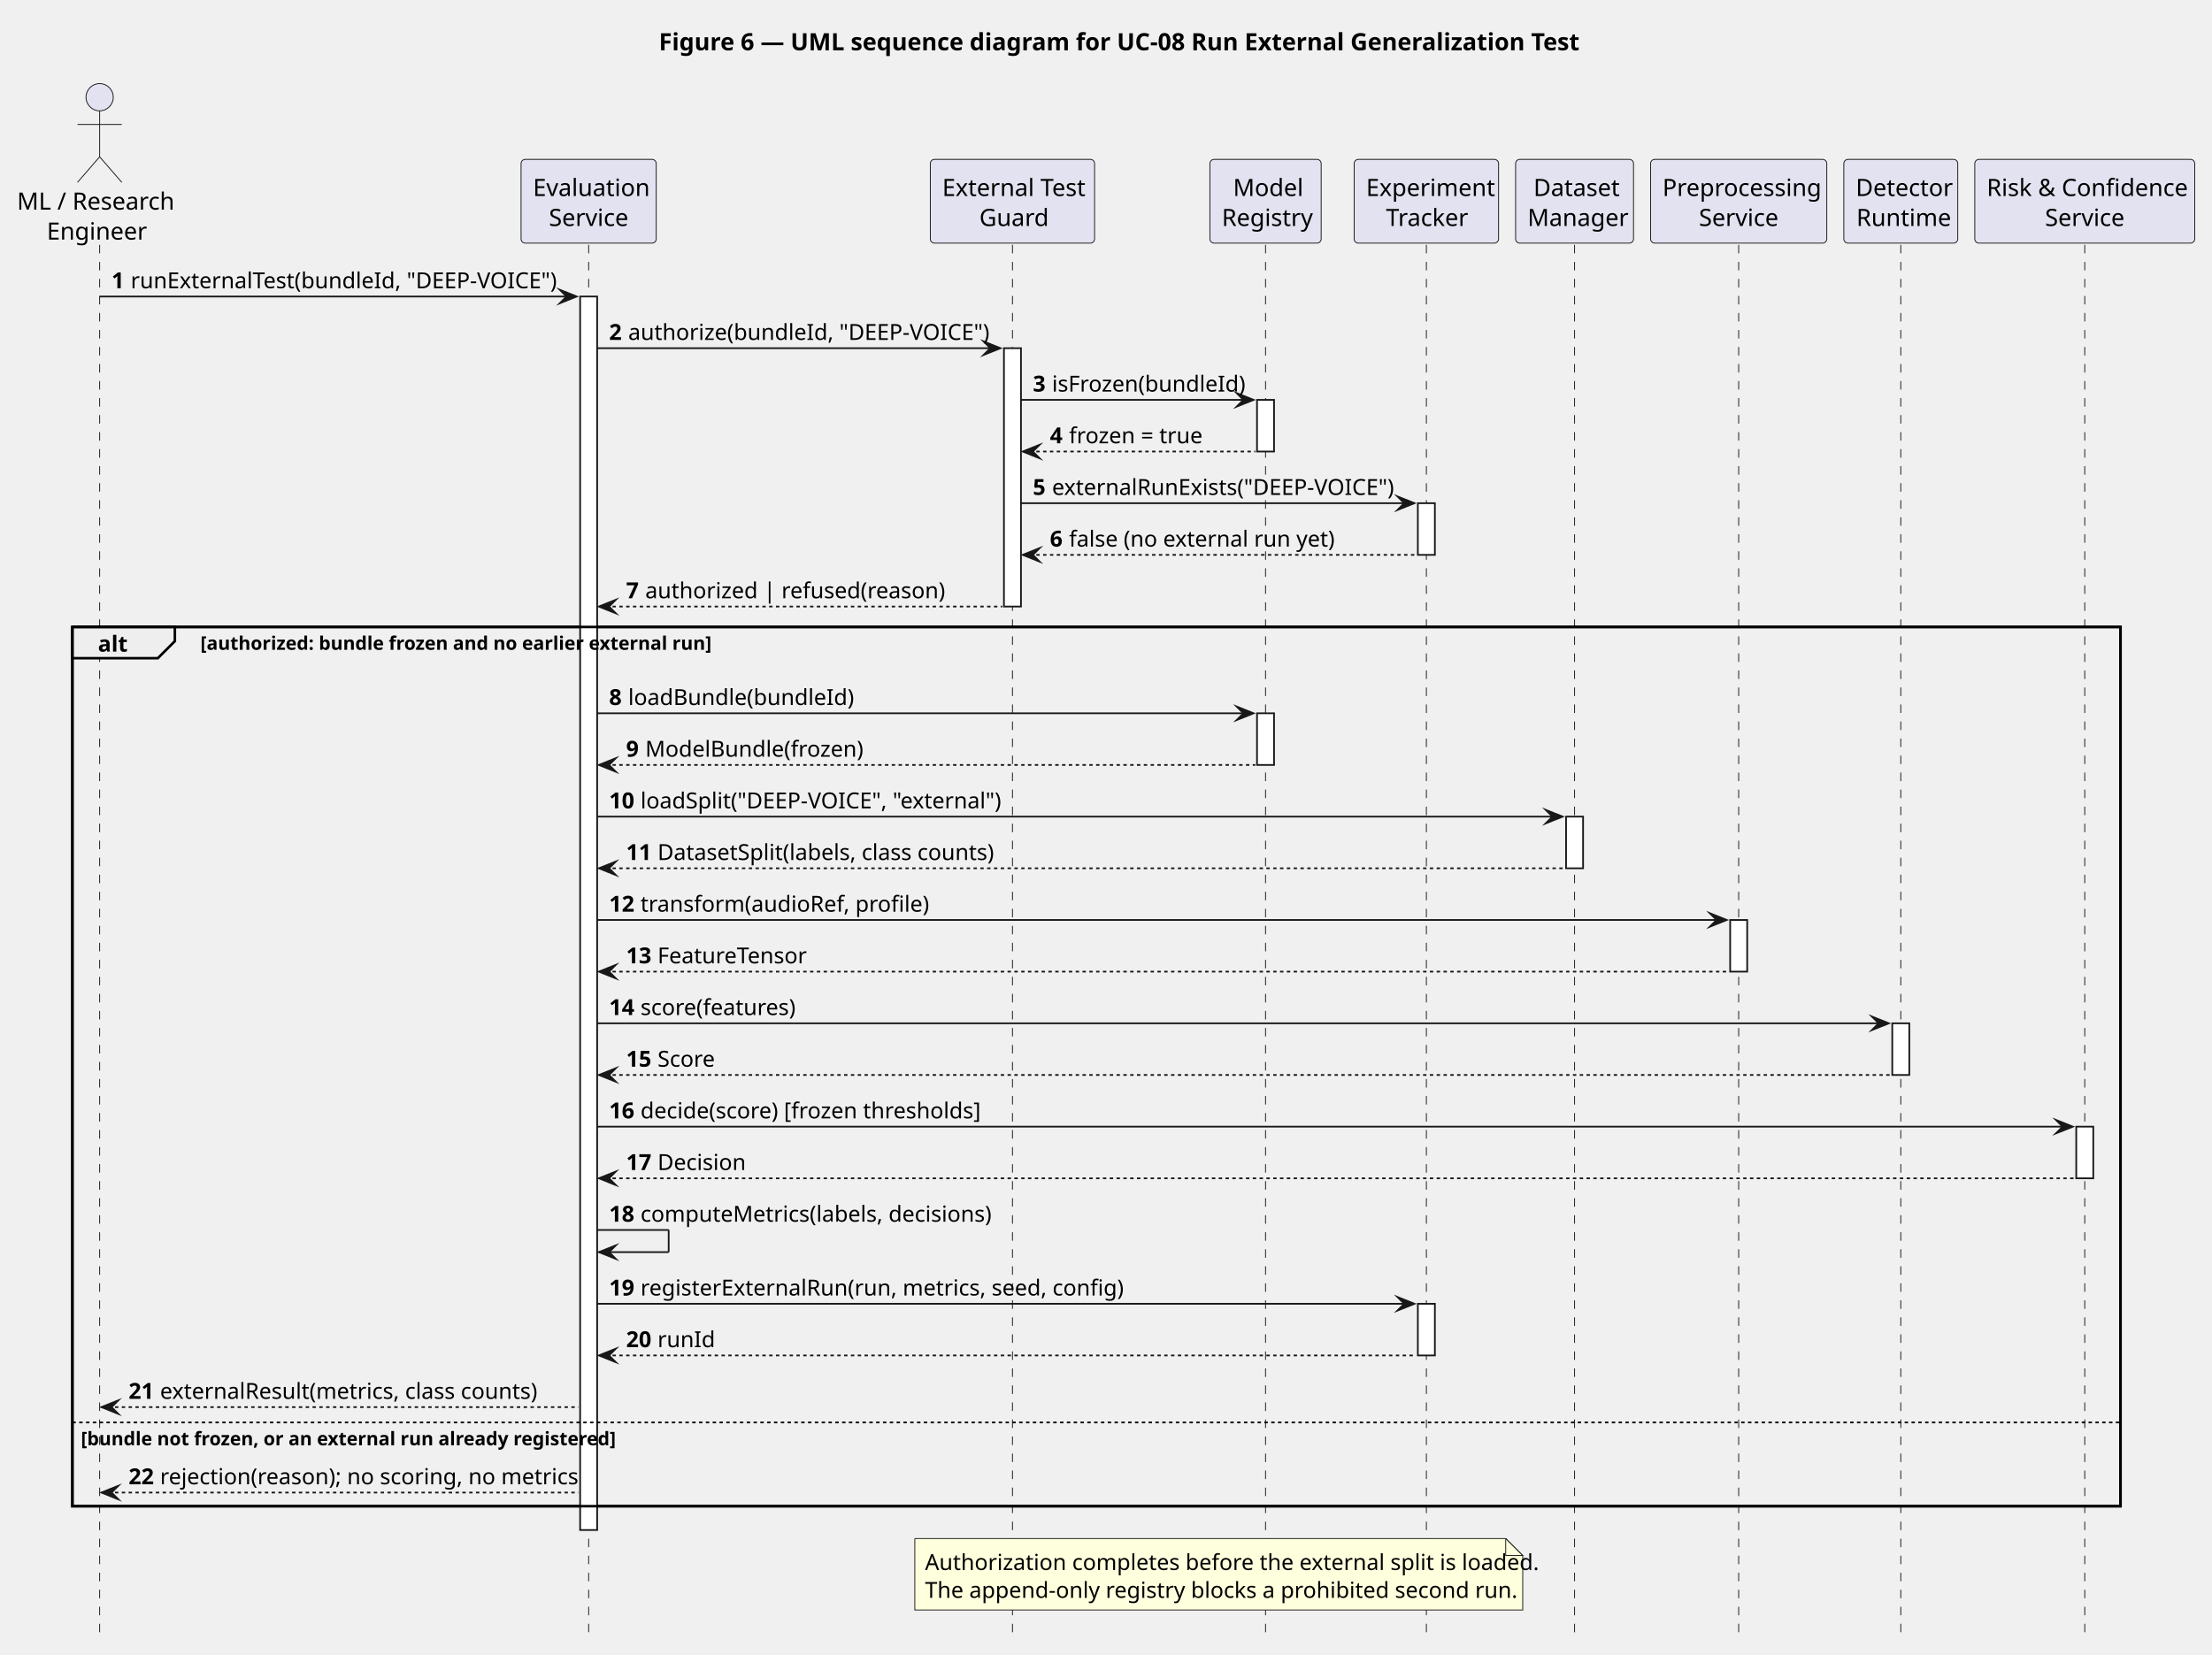
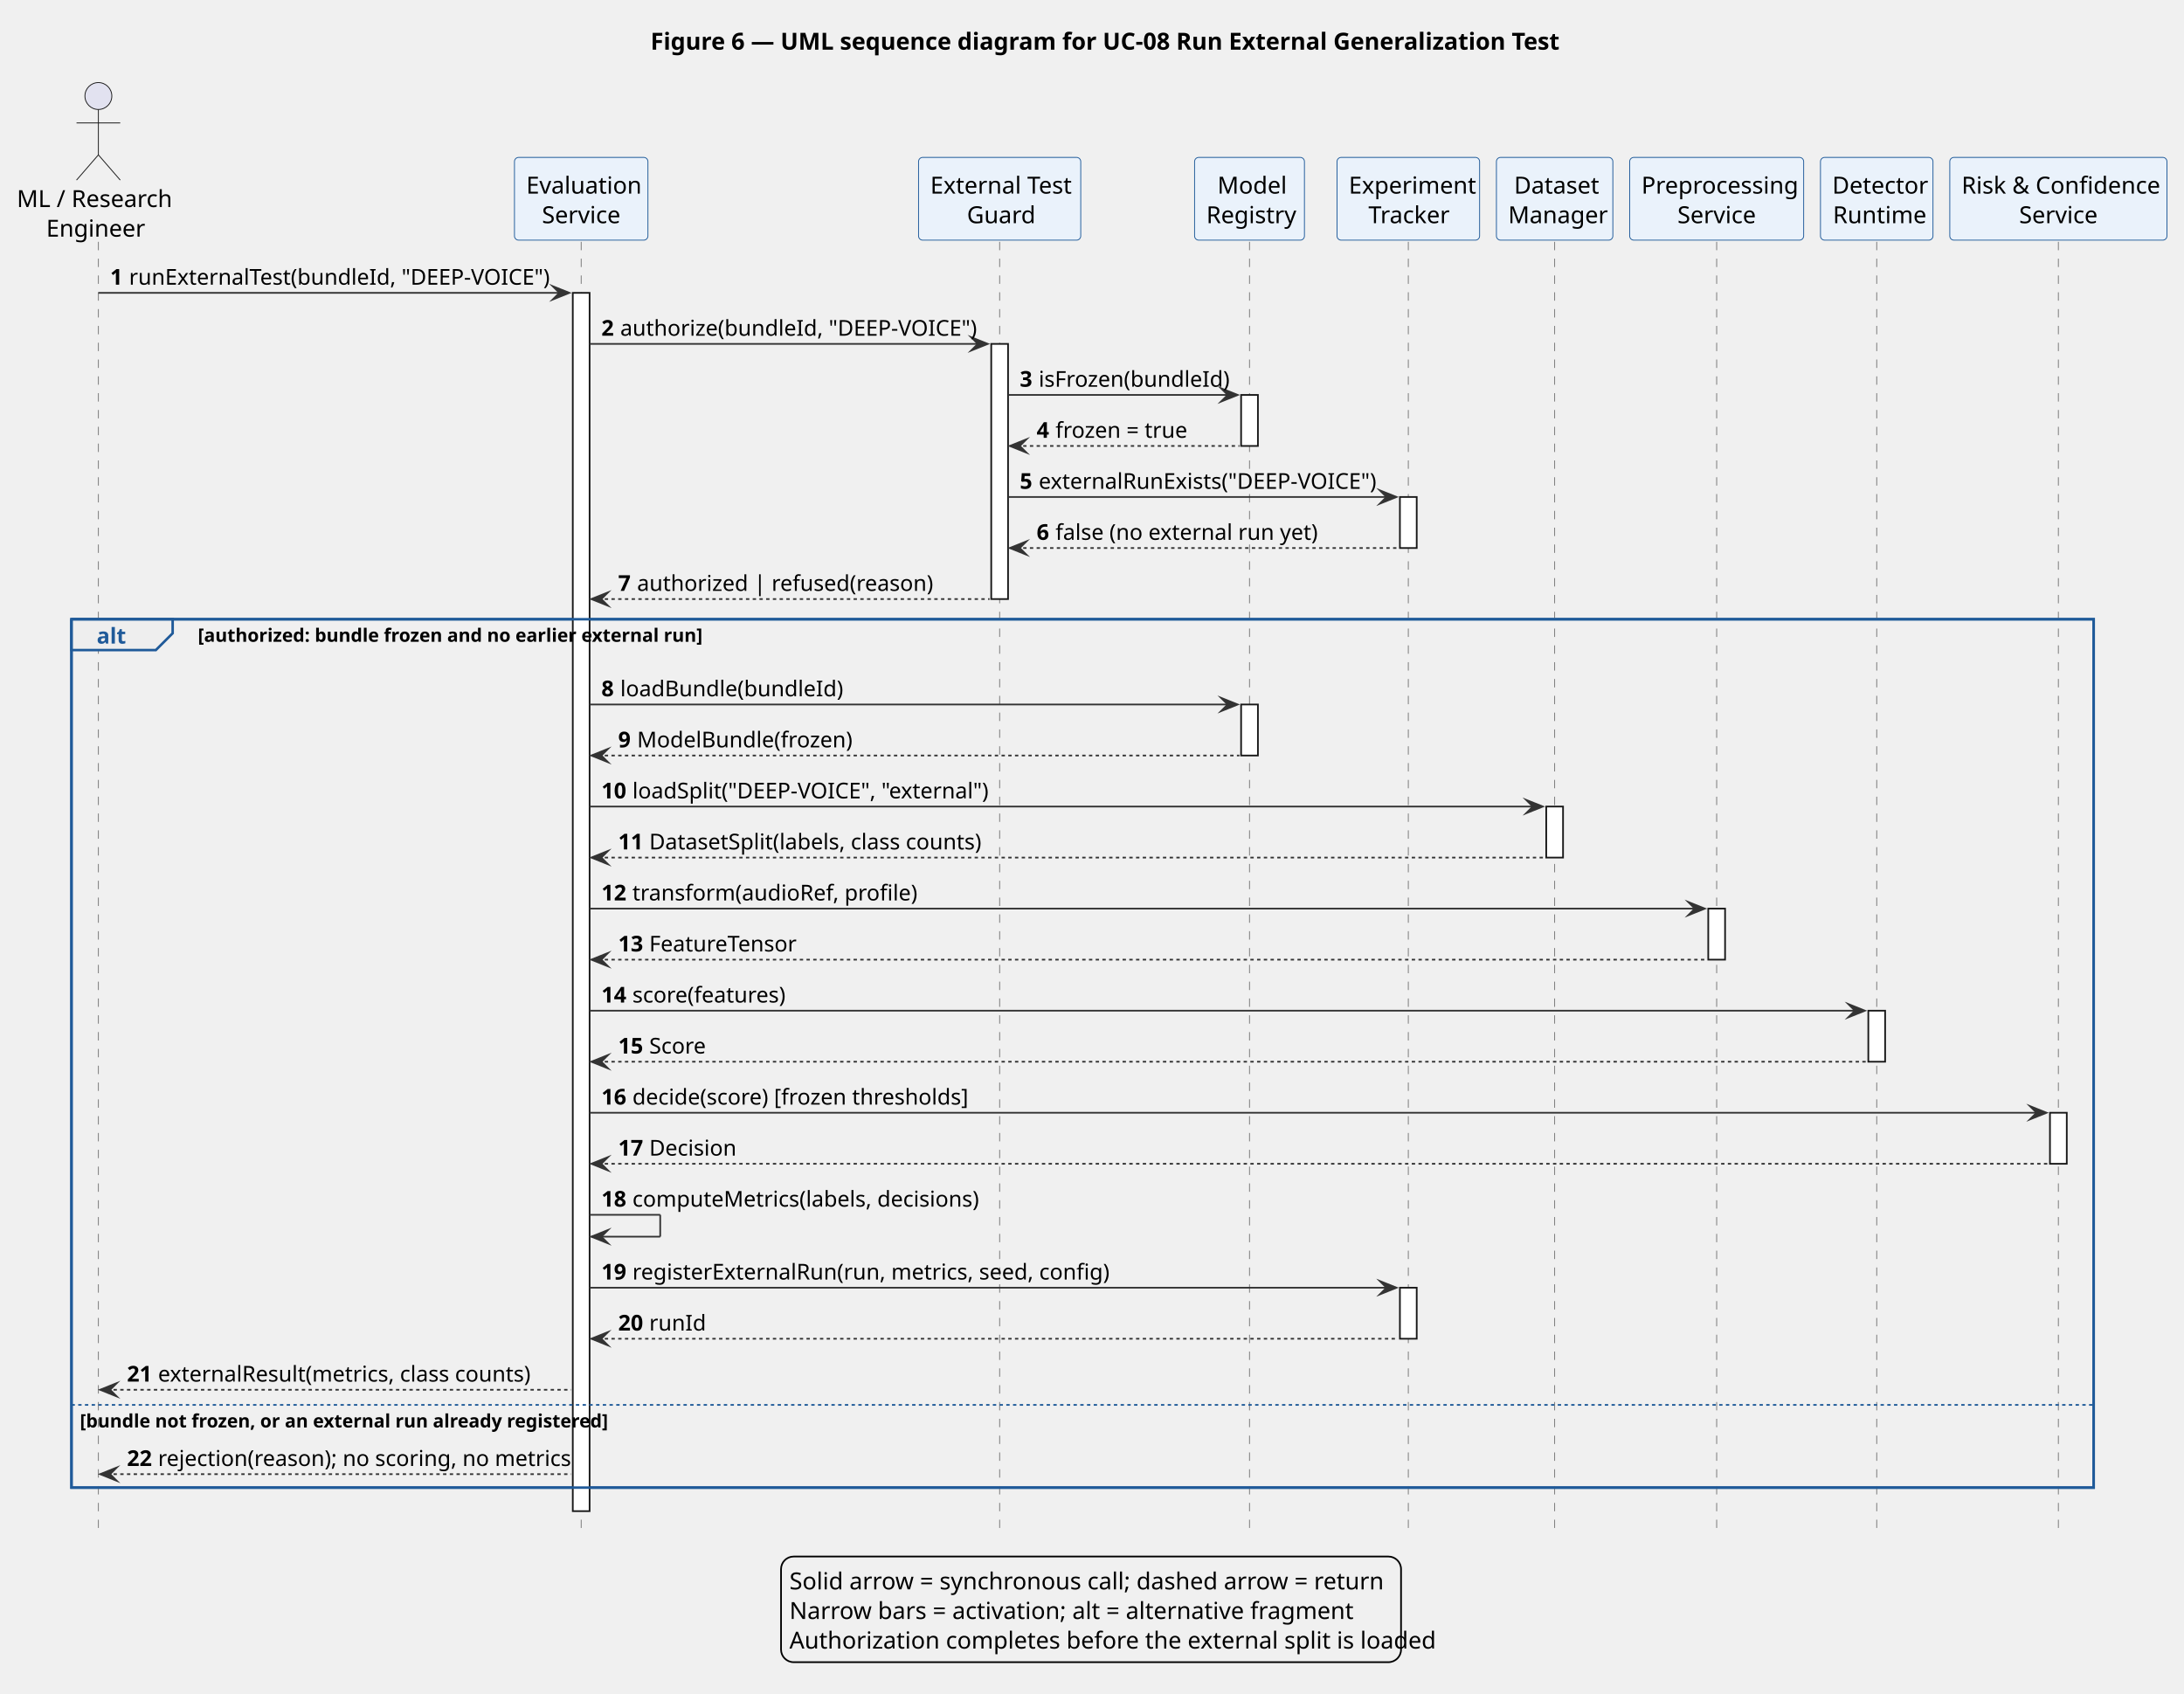
- <svg xmlns="http://www.w3.org/2000/svg" version="1.1" data-diagram-type="SEQUENCE" style="width:1299px;height:972px;background:#FFFFFF;" width="1299px" height="972px" viewBox="0 0 1299 972" zoomAndPan="magnify" preserveAspectRatio="none" contentStyleType="text/css">
+ <svg xmlns="http://www.w3.org/2000/svg" version="1.1" data-diagram-type="SEQUENCE" style="width:1299px;height:1007px;background:#FFFFFF;" width="1299px" height="1007px" viewBox="0 0 1299 1007" zoomAndPan="magnify" preserveAspectRatio="none" contentStyleType="text/css">
  <defs />
  <g font-family="sans-serif" lengthAdjust="spacing">
    <g class="title" data-source-line="1">
      <text x="386.932" y="29.533" fill="#000" font-size="14" textLength="523.995" font-weight="700">Figure 6 — UML sequence diagram for UC-08 Run External Generalization Test</text>
    </g>
-     <rect x="42.517" y="368.289" width="1202.76" height="516.461" fill="none" style="stroke:#000;stroke-width:1.5;" />
-     <g class="participant-lifeline" data-qualified-name="Engineer" data-entity-uid="part1" id="part1-lifeline" data-source-line="5">
-       <g>
-         <rect x="55.017" y="143.828" width="8" height="817.625" fill="#000" fill-opacity="0" />
-         <line x1="58.517" y1="143.828" x2="58.517" y2="961.453" style="stroke:#181818;stroke-width:0.5;stroke-dasharray:5,5;" />
-       </g>
-     </g>
-     <g class="participant-lifeline" data-qualified-name="Evaluation" data-entity-uid="part2" id="part2-lifeline" data-source-line="6">
-       <g>
-         <rect x="342.184" y="143.828" width="8" height="817.625" fill="#000" fill-opacity="0" />
-         <line x1="345.684" y1="143.828" x2="345.684" y2="961.453" style="stroke:#181818;stroke-width:0.5;stroke-dasharray:5,5;" />
+     <rect x="42.517" y="368.289" width="1202.76" height="516.461" fill="none" style="stroke:#1F5A99;stroke-width:1.5;" />
+     <g class="participant-lifeline" data-qualified-name="Engineer" data-entity-uid="part1" id="part1-lifeline" data-source-line="18">
+       <g>
+         <rect x="55.017" y="143.828" width="8" height="764.922" fill="#000" fill-opacity="0" />
+         <line x1="58.517" y1="143.828" x2="58.517" y2="908.75" style="stroke:#777;stroke-width:0.5;stroke-dasharray:5,5;" />
+       </g>
+     </g>
+     <g class="participant-lifeline" data-qualified-name="Evaluation" data-entity-uid="part2" id="part2-lifeline" data-source-line="19">
+       <g>
+         <rect x="342.184" y="143.828" width="8" height="764.922" fill="#000" fill-opacity="0" />
+         <line x1="345.684" y1="143.828" x2="345.684" y2="908.75" style="stroke:#777;stroke-width:0.5;stroke-dasharray:5,5;" />
      </g>
    </g>
    <g>
      <rect x="340.684" y="174.18" width="10" height="724.57" fill="#FFF" style="stroke:#181818;stroke-width:1;" />
    </g>
-     <g class="participant-lifeline" data-qualified-name="Guard" data-entity-uid="part3" id="part3-lifeline" data-source-line="7">
-       <g>
-         <rect x="591.067" y="143.828" width="8" height="817.625" fill="#000" fill-opacity="0" />
-         <line x1="594.567" y1="143.828" x2="594.567" y2="961.453" style="stroke:#181818;stroke-width:0.5;stroke-dasharray:5,5;" />
+     <g class="participant-lifeline" data-qualified-name="Guard" data-entity-uid="part3" id="part3-lifeline" data-source-line="20">
+       <g>
+         <rect x="591.067" y="143.828" width="8" height="764.922" fill="#000" fill-opacity="0" />
+         <line x1="594.567" y1="143.828" x2="594.567" y2="908.75" style="stroke:#777;stroke-width:0.5;stroke-dasharray:5,5;" />
      </g>
    </g>
    <g>
      <rect x="589.567" y="204.531" width="10" height="151.758" fill="#FFF" style="stroke:#181818;stroke-width:1;" />
    </g>
-     <g class="participant-lifeline" data-qualified-name="Registry" data-entity-uid="part4" id="part4-lifeline" data-source-line="8">
-       <g>
-         <rect x="739.684" y="143.828" width="8" height="817.625" fill="#000" fill-opacity="0" />
-         <line x1="743.184" y1="143.828" x2="743.184" y2="961.453" style="stroke:#181818;stroke-width:0.5;stroke-dasharray:5,5;" />
+     <g class="participant-lifeline" data-qualified-name="Registry" data-entity-uid="part4" id="part4-lifeline" data-source-line="21">
+       <g>
+         <rect x="739.684" y="143.828" width="8" height="764.922" fill="#000" fill-opacity="0" />
+         <line x1="743.184" y1="143.828" x2="743.184" y2="908.75" style="stroke:#777;stroke-width:0.5;stroke-dasharray:5,5;" />
      </g>
    </g>
    <g>
      <rect x="738.184" y="234.883" width="10" height="30.352" fill="#FFF" style="stroke:#181818;stroke-width:1;" />
    </g>
    <g>
      <rect x="738.184" y="418.992" width="10" height="30.352" fill="#FFF" style="stroke:#181818;stroke-width:1;" />
    </g>
-     <g class="participant-lifeline" data-qualified-name="Tracker" data-entity-uid="part5" id="part5-lifeline" data-source-line="9">
-       <g>
-         <rect x="834.137" y="143.828" width="8" height="817.625" fill="#000" fill-opacity="0" />
-         <line x1="837.637" y1="143.828" x2="837.637" y2="961.453" style="stroke:#181818;stroke-width:0.5;stroke-dasharray:5,5;" />
+     <g class="participant-lifeline" data-qualified-name="Tracker" data-entity-uid="part5" id="part5-lifeline" data-source-line="22">
+       <g>
+         <rect x="834.137" y="143.828" width="8" height="764.922" fill="#000" fill-opacity="0" />
+         <line x1="837.637" y1="143.828" x2="837.637" y2="908.75" style="stroke:#777;stroke-width:0.5;stroke-dasharray:5,5;" />
      </g>
    </g>
    <g>
      <rect x="832.637" y="295.586" width="10" height="30.352" fill="#FFF" style="stroke:#181818;stroke-width:1;" />
    </g>
    <g>
      <rect x="832.637" y="765.859" width="10" height="30.352" fill="#FFF" style="stroke:#181818;stroke-width:1;" />
    </g>
-     <g class="participant-lifeline" data-qualified-name="Dataset" data-entity-uid="part6" id="part6-lifeline" data-source-line="10">
-       <g>
-         <rect x="921.167" y="143.828" width="8" height="817.625" fill="#000" fill-opacity="0" />
-         <line x1="924.667" y1="143.828" x2="924.667" y2="961.453" style="stroke:#181818;stroke-width:0.5;stroke-dasharray:5,5;" />
+     <g class="participant-lifeline" data-qualified-name="Dataset" data-entity-uid="part6" id="part6-lifeline" data-source-line="23">
+       <g>
+         <rect x="921.167" y="143.828" width="8" height="764.922" fill="#000" fill-opacity="0" />
+         <line x1="924.667" y1="143.828" x2="924.667" y2="908.75" style="stroke:#777;stroke-width:0.5;stroke-dasharray:5,5;" />
      </g>
    </g>
    <g>
      <rect x="919.667" y="479.695" width="10" height="30.352" fill="#FFF" style="stroke:#181818;stroke-width:1;" />
    </g>
-     <g class="participant-lifeline" data-qualified-name="Preprocess" data-entity-uid="part7" id="part7-lifeline" data-source-line="11">
-       <g>
-         <rect x="1017.54" y="143.828" width="8" height="817.625" fill="#000" fill-opacity="0" />
-         <line x1="1021.04" y1="143.828" x2="1021.04" y2="961.453" style="stroke:#181818;stroke-width:0.5;stroke-dasharray:5,5;" />
+     <g class="participant-lifeline" data-qualified-name="Preprocess" data-entity-uid="part7" id="part7-lifeline" data-source-line="24">
+       <g>
+         <rect x="1017.54" y="143.828" width="8" height="764.922" fill="#000" fill-opacity="0" />
+         <line x1="1021.04" y1="143.828" x2="1021.04" y2="908.75" style="stroke:#777;stroke-width:0.5;stroke-dasharray:5,5;" />
      </g>
    </g>
    <g>
      <rect x="1016.04" y="540.398" width="10" height="30.352" fill="#FFF" style="stroke:#181818;stroke-width:1;" />
    </g>
-     <g class="participant-lifeline" data-qualified-name="Detector" data-entity-uid="part8" id="part8-lifeline" data-source-line="12">
-       <g>
-         <rect x="1112.739" y="143.828" width="8" height="817.625" fill="#000" fill-opacity="0" />
-         <line x1="1116.239" y1="143.828" x2="1116.239" y2="961.453" style="stroke:#181818;stroke-width:0.5;stroke-dasharray:5,5;" />
+     <g class="participant-lifeline" data-qualified-name="Detector" data-entity-uid="part8" id="part8-lifeline" data-source-line="25">
+       <g>
+         <rect x="1112.739" y="143.828" width="8" height="764.922" fill="#000" fill-opacity="0" />
+         <line x1="1116.239" y1="143.828" x2="1116.239" y2="908.75" style="stroke:#777;stroke-width:0.5;stroke-dasharray:5,5;" />
      </g>
    </g>
    <g>
      <rect x="1111.239" y="601.102" width="10" height="30.352" fill="#FFF" style="stroke:#181818;stroke-width:1;" />
    </g>
-     <g class="participant-lifeline" data-qualified-name="Risk" data-entity-uid="part9" id="part9-lifeline" data-source-line="13">
-       <g>
-         <rect x="1220.777" y="143.828" width="8" height="817.625" fill="#000" fill-opacity="0" />
-         <line x1="1224.277" y1="143.828" x2="1224.277" y2="961.453" style="stroke:#181818;stroke-width:0.5;stroke-dasharray:5,5;" />
+     <g class="participant-lifeline" data-qualified-name="Risk" data-entity-uid="part9" id="part9-lifeline" data-source-line="26">
+       <g>
+         <rect x="1220.777" y="143.828" width="8" height="764.922" fill="#000" fill-opacity="0" />
+         <line x1="1224.277" y1="143.828" x2="1224.277" y2="908.75" style="stroke:#777;stroke-width:0.5;stroke-dasharray:5,5;" />
      </g>
    </g>
    <g>
      <rect x="1219.277" y="661.805" width="10" height="30.352" fill="#FFF" style="stroke:#181818;stroke-width:1;" />
    </g>
-     <g class="participant participant-head" data-qualified-name="Engineer" data-entity-uid="part1" id="part1-head" data-source-line="5">
+     <g class="participant participant-head" data-qualified-name="Engineer" data-entity-uid="part1" id="part1-head" data-source-line="18">
      <text x="10" y="123.143" fill="#000" font-size="14" textLength="91.034">ML / Research</text>
      <text x="27.497" y="140.752" fill="#000" font-size="14" textLength="56.041">Engineer</text>
      <ellipse cx="58.517" cy="57.109" rx="8" ry="8" fill="#E2E2F0" style="stroke:#181818;stroke-width:0.5;" />
      <path d="M58.517,65.109 L58.517,92.109 M45.517,73.109 L71.517,73.109 M58.517,92.109 L45.517,107.109 M58.517,92.109 L71.517,107.109" style="stroke:#181818;stroke-width:0.5;" fill="none" />
    </g>
-     <g class="participant participant-head" data-qualified-name="Evaluation" data-entity-uid="part2" id="part2-head" data-source-line="6">
-       <rect x="305.994" y="93.609" width="79.379" height="49.219" fill="#E2E2F0" style="stroke:#181818;stroke-width:0.5;" rx="2.5" ry="2.5" />
+     <g class="participant participant-head" data-qualified-name="Evaluation" data-entity-uid="part2" id="part2-head" data-source-line="19">
+       <rect x="305.994" y="93.609" width="79.379" height="49.219" fill="#EAF2FB" style="stroke:#1F5A99;stroke-width:0.5;" rx="2.5" ry="2.5" />
      <text x="312.994" y="115.143" fill="#000" font-size="14" textLength="65.379">Evaluation</text>
      <text x="322.342" y="132.752" fill="#000" font-size="14" textLength="46.683">Service</text>
    </g>
-     <g class="participant participant-head" data-qualified-name="Guard" data-entity-uid="part3" id="part3-head" data-source-line="7">
-       <rect x="546.33" y="93.609" width="96.476" height="49.219" fill="#E2E2F0" style="stroke:#181818;stroke-width:0.5;" rx="2.5" ry="2.5" />
+     <g class="participant participant-head" data-qualified-name="Guard" data-entity-uid="part3" id="part3-head" data-source-line="20">
+       <rect x="546.33" y="93.609" width="96.476" height="49.219" fill="#EAF2FB" style="stroke:#1F5A99;stroke-width:0.5;" rx="2.5" ry="2.5" />
      <text x="553.33" y="115.143" fill="#000" font-size="14" textLength="82.476">External Test</text>
      <text x="575.112" y="132.752" fill="#000" font-size="14" textLength="38.91">Guard</text>
    </g>
-     <g class="participant participant-head" data-qualified-name="Registry" data-entity-uid="part4" id="part4-head" data-source-line="8">
-       <rect x="710.511" y="93.609" width="65.345" height="49.219" fill="#E2E2F0" style="stroke:#181818;stroke-width:0.5;" rx="2.5" ry="2.5" />
+     <g class="participant participant-head" data-qualified-name="Registry" data-entity-uid="part4" id="part4-head" data-source-line="21">
+       <rect x="710.511" y="93.609" width="65.345" height="49.219" fill="#EAF2FB" style="stroke:#1F5A99;stroke-width:0.5;" rx="2.5" ry="2.5" />
      <text x="724.118" y="115.143" fill="#000" font-size="14" textLength="38.131">Model</text>
      <text x="717.511" y="132.752" fill="#000" font-size="14" textLength="51.345">Registry</text>
    </g>
-     <g class="participant participant-head" data-qualified-name="Tracker" data-entity-uid="part5" id="part5-head" data-source-line="9">
-       <rect x="795.233" y="93.609" width="84.807" height="49.219" fill="#E2E2F0" style="stroke:#181818;stroke-width:0.5;" rx="2.5" ry="2.5" />
+     <g class="participant participant-head" data-qualified-name="Tracker" data-entity-uid="part5" id="part5-head" data-source-line="22">
+       <rect x="795.233" y="93.609" width="84.807" height="49.219" fill="#EAF2FB" style="stroke:#1F5A99;stroke-width:0.5;" rx="2.5" ry="2.5" />
      <text x="802.233" y="115.143" fill="#000" font-size="14" textLength="70.807">Experiment</text>
      <text x="813.913" y="132.752" fill="#000" font-size="14" textLength="47.448">Tracker</text>
    </g>
-     <g class="participant participant-head" data-qualified-name="Dataset" data-entity-uid="part6" id="part6-head" data-source-line="10">
-       <rect x="890.04" y="93.609" width="69.255" height="49.219" fill="#E2E2F0" style="stroke:#181818;stroke-width:0.5;" rx="2.5" ry="2.5" />
+     <g class="participant participant-head" data-qualified-name="Dataset" data-entity-uid="part6" id="part6-head" data-source-line="23">
+       <rect x="890.04" y="93.609" width="69.255" height="49.219" fill="#EAF2FB" style="stroke:#1F5A99;stroke-width:0.5;" rx="2.5" ry="2.5" />
      <text x="900.543" y="115.143" fill="#000" font-size="14" textLength="48.248">Dataset</text>
      <text x="897.04" y="132.752" fill="#000" font-size="14" textLength="55.255">Manager</text>
    </g>
-     <g class="participant participant-head" data-qualified-name="Preprocess" data-entity-uid="part7" id="part7-head" data-source-line="11">
-       <rect x="969.295" y="93.609" width="103.489" height="49.219" fill="#E2E2F0" style="stroke:#181818;stroke-width:0.5;" rx="2.5" ry="2.5" />
+     <g class="participant participant-head" data-qualified-name="Preprocess" data-entity-uid="part7" id="part7-head" data-source-line="24">
+       <rect x="969.295" y="93.609" width="103.489" height="49.219" fill="#EAF2FB" style="stroke:#1F5A99;stroke-width:0.5;" rx="2.5" ry="2.5" />
      <text x="976.295" y="115.143" fill="#000" font-size="14" textLength="89.489">Preprocessing</text>
      <text x="997.698" y="132.752" fill="#000" font-size="14" textLength="46.683">Service</text>
    </g>
-     <g class="participant participant-head" data-qualified-name="Detector" data-entity-uid="part8" id="part8-head" data-source-line="12">
-       <rect x="1082.784" y="93.609" width="66.91" height="49.219" fill="#E2E2F0" style="stroke:#181818;stroke-width:0.5;" rx="2.5" ry="2.5" />
+     <g class="participant participant-head" data-qualified-name="Detector" data-entity-uid="part8" id="part8-head" data-source-line="25">
+       <rect x="1082.784" y="93.609" width="66.91" height="49.219" fill="#EAF2FB" style="stroke:#1F5A99;stroke-width:0.5;" rx="2.5" ry="2.5" />
      <text x="1089.784" y="115.143" fill="#000" font-size="14" textLength="52.91">Detector</text>
      <text x="1090.174" y="132.752" fill="#000" font-size="14" textLength="52.131">Runtime</text>
    </g>
-     <g class="participant participant-head" data-qualified-name="Risk" data-entity-uid="part9" id="part9-head" data-source-line="13">
-       <rect x="1159.694" y="93.609" width="129.165" height="49.219" fill="#E2E2F0" style="stroke:#181818;stroke-width:0.5;" rx="2.5" ry="2.5" />
+     <g class="participant participant-head" data-qualified-name="Risk" data-entity-uid="part9" id="part9-head" data-source-line="26">
+       <rect x="1159.694" y="93.609" width="129.165" height="49.219" fill="#EAF2FB" style="stroke:#1F5A99;stroke-width:0.5;" rx="2.5" ry="2.5" />
      <text x="1166.694" y="115.143" fill="#000" font-size="14" textLength="115.165">Risk &amp; Confidence</text>
      <text x="1200.936" y="132.752" fill="#000" font-size="14" textLength="46.683">Service</text>
    </g>
-     <g class="message" data-entity-1="part1" data-entity-2="part2" id="msg1" data-source-line="15">
-       <polygon points="328.684,170.18,338.684,174.18,328.684,178.18,332.684,174.18" fill="#181818" style="stroke:#181818;stroke-width:1;stroke-linejoin:miter;stroke-miterlimit:10;" />
-       <line x1="58.517" y1="174.18" x2="334.684" y2="174.18" style="stroke:#181818;stroke-width:1;" />
+     <g class="message" data-entity-1="part1" data-entity-2="part2" id="msg1" data-source-line="28">
+       <polygon points="328.684,170.18,338.684,174.18,328.684,178.18,332.684,174.18" fill="#333" style="stroke:#333;stroke-width:1;stroke-linejoin:miter;stroke-miterlimit:10;" />
+       <line x1="58.517" y1="174.18" x2="334.684" y2="174.18" style="stroke:#333;stroke-width:1;" />
      <text x="65.517" y="169.323" fill="#000" font-size="13" font-weight="700">1</text>
      <text x="76.747" y="169.323" fill="#000" font-size="13" textLength="246.937">runExternalTest(bundleId, "DEEP-VOICE")</text>
    </g>
-     <g class="message" data-entity-1="part2" data-entity-2="part3" id="msg2" data-source-line="17">
-       <polygon points="577.567,200.531,587.567,204.531,577.567,208.531,581.567,204.531" fill="#181818" style="stroke:#181818;stroke-width:1;stroke-linejoin:miter;stroke-miterlimit:10;" />
-       <line x1="350.684" y1="204.531" x2="583.567" y2="204.531" style="stroke:#181818;stroke-width:1;" />
+     <g class="message" data-entity-1="part2" data-entity-2="part3" id="msg2" data-source-line="30">
+       <polygon points="577.567,200.531,587.567,204.531,577.567,208.531,581.567,204.531" fill="#333" style="stroke:#333;stroke-width:1;stroke-linejoin:miter;stroke-miterlimit:10;" />
+       <line x1="350.684" y1="204.531" x2="583.567" y2="204.531" style="stroke:#333;stroke-width:1;" />
      <text x="357.684" y="199.675" fill="#000" font-size="13" font-weight="700">2</text>
      <text x="368.914" y="199.675" fill="#000" font-size="13" textLength="208.654">authorize(bundleId, "DEEP-VOICE")</text>
    </g>
-     <g class="message" data-entity-1="part3" data-entity-2="part4" id="msg3" data-source-line="19">
-       <polygon points="726.184,230.883,736.184,234.883,726.184,238.883,730.184,234.883" fill="#181818" style="stroke:#181818;stroke-width:1;stroke-linejoin:miter;stroke-miterlimit:10;" />
-       <line x1="599.567" y1="234.883" x2="732.184" y2="234.883" style="stroke:#181818;stroke-width:1;" />
+     <g class="message" data-entity-1="part3" data-entity-2="part4" id="msg3" data-source-line="32">
+       <polygon points="726.184,230.883,736.184,234.883,726.184,238.883,730.184,234.883" fill="#333" style="stroke:#333;stroke-width:1;stroke-linejoin:miter;stroke-miterlimit:10;" />
+       <line x1="599.567" y1="234.883" x2="732.184" y2="234.883" style="stroke:#333;stroke-width:1;" />
      <text x="606.567" y="230.026" fill="#000" font-size="13" font-weight="700">3</text>
      <text x="617.797" y="230.026" fill="#000" font-size="13" textLength="108.386">isFrozen(bundleId)</text>
    </g>
-     <g class="message" data-entity-1="part4" data-entity-2="part3" id="msg4" data-source-line="21">
-       <polygon points="610.567,261.234,600.567,265.234,610.567,269.234,606.567,265.234" fill="#181818" style="stroke:#181818;stroke-width:1;stroke-linejoin:miter;stroke-miterlimit:10;" />
-       <line x1="604.567" y1="265.234" x2="737.184" y2="265.234" style="stroke:#181818;stroke-width:1;stroke-dasharray:2,2;" />
+     <g class="message" data-entity-1="part4" data-entity-2="part3" id="msg4" data-source-line="34">
+       <polygon points="610.567,261.234,600.567,265.234,610.567,269.234,606.567,265.234" fill="#333" style="stroke:#333;stroke-width:1;stroke-linejoin:miter;stroke-miterlimit:10;" />
+       <line x1="604.567" y1="265.234" x2="737.184" y2="265.234" style="stroke:#333;stroke-width:1;stroke-dasharray:2,2;" />
      <text x="616.567" y="260.378" fill="#000" font-size="13" font-weight="700">4</text>
      <text x="627.797" y="260.378" fill="#000" font-size="13" textLength="73.347">frozen = true</text>
    </g>
-     <g class="message" data-entity-1="part3" data-entity-2="part5" id="msg5" data-source-line="23">
-       <polygon points="820.637,291.586,830.637,295.586,820.637,299.586,824.637,295.586" fill="#181818" style="stroke:#181818;stroke-width:1;stroke-linejoin:miter;stroke-miterlimit:10;" />
-       <line x1="599.567" y1="295.586" x2="826.637" y2="295.586" style="stroke:#181818;stroke-width:1;" />
+     <g class="message" data-entity-1="part3" data-entity-2="part5" id="msg5" data-source-line="36">
+       <polygon points="820.637,291.586,830.637,295.586,820.637,299.586,824.637,295.586" fill="#333" style="stroke:#333;stroke-width:1;stroke-linejoin:miter;stroke-miterlimit:10;" />
+       <line x1="599.567" y1="295.586" x2="826.637" y2="295.586" style="stroke:#333;stroke-width:1;" />
      <text x="606.567" y="290.729" fill="#000" font-size="13" font-weight="700">5</text>
      <text x="617.797" y="290.729" fill="#000" font-size="13" textLength="202.839">externalRunExists("DEEP-VOICE")</text>
    </g>
-     <g class="message" data-entity-1="part5" data-entity-2="part3" id="msg6" data-source-line="25">
-       <polygon points="610.567,321.938,600.567,325.938,610.567,329.938,606.567,325.938" fill="#181818" style="stroke:#181818;stroke-width:1;stroke-linejoin:miter;stroke-miterlimit:10;" />
-       <line x1="604.567" y1="325.938" x2="831.637" y2="325.938" style="stroke:#181818;stroke-width:1;stroke-dasharray:2,2;" />
+     <g class="message" data-entity-1="part5" data-entity-2="part3" id="msg6" data-source-line="38">
+       <polygon points="610.567,321.938,600.567,325.938,610.567,329.938,606.567,325.938" fill="#333" style="stroke:#333;stroke-width:1;stroke-linejoin:miter;stroke-miterlimit:10;" />
+       <line x1="604.567" y1="325.938" x2="831.637" y2="325.938" style="stroke:#333;stroke-width:1;stroke-dasharray:2,2;" />
      <text x="616.567" y="321.081" fill="#000" font-size="13" font-weight="700">6</text>
      <text x="627.797" y="321.081" fill="#000" font-size="13" textLength="147.405">false (no external run yet)</text>
    </g>
-     <g class="message" data-entity-1="part3" data-entity-2="part2" id="msg7" data-source-line="27">
-       <polygon points="361.684,352.289,351.684,356.289,361.684,360.289,357.684,356.289" fill="#181818" style="stroke:#181818;stroke-width:1;stroke-linejoin:miter;stroke-miterlimit:10;" />
-       <line x1="355.684" y1="356.289" x2="588.567" y2="356.289" style="stroke:#181818;stroke-width:1;stroke-dasharray:2,2;" />
+     <g class="message" data-entity-1="part3" data-entity-2="part2" id="msg7" data-source-line="40">
+       <polygon points="361.684,352.289,351.684,356.289,361.684,360.289,357.684,356.289" fill="#333" style="stroke:#333;stroke-width:1;stroke-linejoin:miter;stroke-miterlimit:10;" />
+       <line x1="355.684" y1="356.289" x2="588.567" y2="356.289" style="stroke:#333;stroke-width:1;stroke-dasharray:2,2;" />
      <text x="367.684" y="351.433" fill="#000" font-size="13" font-weight="700">7</text>
      <text x="378.914" y="351.433" fill="#000" font-size="13" textLength="163.078">authorized | refused(reason)</text>
    </g>
-     <path d="M42.517,368.289 L102.688,368.289 L102.688,376.641 L92.688,386.641 L42.517,386.641 L42.517,368.289" style="stroke:#000;stroke-width:1.5;" fill="#EEE" />
-     <rect x="42.517" y="368.289" width="1202.76" height="516.461" fill="none" style="stroke:#000;stroke-width:1.5;" />
-     <text x="57.517" y="382.784" fill="#000" font-size="13" textLength="15.171" font-weight="700">alt</text>
+     <path d="M42.517,368.289 L102.688,368.289 L102.688,376.641 L92.688,386.641 L42.517,386.641 L42.517,368.289" style="stroke:#1F5A99;stroke-width:1.5;" fill="#EEE" />
+     <rect x="42.517" y="368.289" width="1202.76" height="516.461" fill="none" style="stroke:#1F5A99;stroke-width:1.5;" />
+     <text x="57.517" y="382.784" fill="#1F5A99" font-size="13" textLength="15.171" font-weight="700">alt</text>
    <text x="117.688" y="381.708" fill="#000" font-size="11" textLength="282.976" font-weight="700">[authorized: bundle frozen and no earlier external run]</text>
-     <g class="message" data-entity-1="part2" data-entity-2="part4" id="msg8" data-source-line="31">
-       <polygon points="726.184,414.992,736.184,418.992,726.184,422.992,730.184,418.992" fill="#181818" style="stroke:#181818;stroke-width:1;stroke-linejoin:miter;stroke-miterlimit:10;" />
-       <line x1="350.684" y1="418.992" x2="732.184" y2="418.992" style="stroke:#181818;stroke-width:1;" />
+     <g class="message" data-entity-1="part2" data-entity-2="part4" id="msg8" data-source-line="44">
+       <polygon points="726.184,414.992,736.184,418.992,726.184,422.992,730.184,418.992" fill="#333" style="stroke:#333;stroke-width:1;stroke-linejoin:miter;stroke-miterlimit:10;" />
+       <line x1="350.684" y1="418.992" x2="732.184" y2="418.992" style="stroke:#333;stroke-width:1;" />
      <text x="357.684" y="414.136" fill="#000" font-size="13" font-weight="700">8</text>
      <text x="368.914" y="414.136" fill="#000" font-size="13" textLength="123.595">loadBundle(bundleId)</text>
    </g>
-     <g class="message" data-entity-1="part4" data-entity-2="part2" id="msg9" data-source-line="33">
-       <polygon points="361.684,445.344,351.684,449.344,361.684,453.344,357.684,449.344" fill="#181818" style="stroke:#181818;stroke-width:1;stroke-linejoin:miter;stroke-miterlimit:10;" />
-       <line x1="355.684" y1="449.344" x2="737.184" y2="449.344" style="stroke:#181818;stroke-width:1;stroke-dasharray:2,2;" />
+     <g class="message" data-entity-1="part4" data-entity-2="part2" id="msg9" data-source-line="46">
+       <polygon points="361.684,445.344,351.684,449.344,361.684,453.344,357.684,449.344" fill="#333" style="stroke:#333;stroke-width:1;stroke-linejoin:miter;stroke-miterlimit:10;" />
+       <line x1="355.684" y1="449.344" x2="737.184" y2="449.344" style="stroke:#333;stroke-width:1;stroke-dasharray:2,2;" />
      <text x="367.684" y="444.487" fill="#000" font-size="13" font-weight="700">9</text>
      <text x="378.914" y="444.487" fill="#000" font-size="13" textLength="120.675">ModelBundle(frozen)</text>
    </g>
-     <g class="message" data-entity-1="part2" data-entity-2="part6" id="msg10" data-source-line="36">
-       <polygon points="907.667,475.695,917.667,479.695,907.667,483.695,911.667,479.695" fill="#181818" style="stroke:#181818;stroke-width:1;stroke-linejoin:miter;stroke-miterlimit:10;" />
-       <line x1="350.684" y1="479.695" x2="913.667" y2="479.695" style="stroke:#181818;stroke-width:1;" />
+     <g class="message" data-entity-1="part2" data-entity-2="part6" id="msg10" data-source-line="49">
+       <polygon points="907.667,475.695,917.667,479.695,907.667,483.695,911.667,479.695" fill="#333" style="stroke:#333;stroke-width:1;stroke-linejoin:miter;stroke-miterlimit:10;" />
+       <line x1="350.684" y1="479.695" x2="913.667" y2="479.695" style="stroke:#333;stroke-width:1;" />
      <text x="357.684" y="474.839" fill="#000" font-size="13" textLength="14.46" font-weight="700">10</text>
      <text x="376.144" y="474.839" fill="#000" font-size="13" textLength="210.641">loadSplit("DEEP-VOICE", "external")</text>
    </g>
-     <g class="message" data-entity-1="part6" data-entity-2="part2" id="msg11" data-source-line="38">
-       <polygon points="361.684,506.047,351.684,510.047,361.684,514.047,357.684,510.047" fill="#181818" style="stroke:#181818;stroke-width:1;stroke-linejoin:miter;stroke-miterlimit:10;" />
-       <line x1="355.684" y1="510.047" x2="918.667" y2="510.047" style="stroke:#181818;stroke-width:1;stroke-dasharray:2,2;" />
+     <g class="message" data-entity-1="part6" data-entity-2="part2" id="msg11" data-source-line="51">
+       <polygon points="361.684,506.047,351.684,510.047,361.684,514.047,357.684,510.047" fill="#333" style="stroke:#333;stroke-width:1;stroke-linejoin:miter;stroke-miterlimit:10;" />
+       <line x1="355.684" y1="510.047" x2="918.667" y2="510.047" style="stroke:#333;stroke-width:1;stroke-dasharray:2,2;" />
      <text x="367.684" y="505.19" fill="#000" font-size="13" textLength="14.46" font-weight="700">11</text>
      <text x="386.144" y="505.19" fill="#000" font-size="13" textLength="191.471">DatasetSplit(labels, class counts)</text>
    </g>
-     <g class="message" data-entity-1="part2" data-entity-2="part7" id="msg12" data-source-line="41">
-       <polygon points="1004.04,536.398,1014.04,540.398,1004.04,544.398,1008.04,540.398" fill="#181818" style="stroke:#181818;stroke-width:1;stroke-linejoin:miter;stroke-miterlimit:10;" />
-       <line x1="350.684" y1="540.398" x2="1010.04" y2="540.398" style="stroke:#181818;stroke-width:1;" />
+     <g class="message" data-entity-1="part2" data-entity-2="part7" id="msg12" data-source-line="54">
+       <polygon points="1004.04,536.398,1014.04,540.398,1004.04,544.398,1008.04,540.398" fill="#333" style="stroke:#333;stroke-width:1;stroke-linejoin:miter;stroke-miterlimit:10;" />
+       <line x1="350.684" y1="540.398" x2="1010.04" y2="540.398" style="stroke:#333;stroke-width:1;" />
      <text x="357.684" y="535.542" fill="#000" font-size="13" textLength="14.46" font-weight="700">12</text>
      <text x="376.144" y="535.542" fill="#000" font-size="13" textLength="158.228">transform(audioRef, profile)</text>
    </g>
-     <g class="message" data-entity-1="part7" data-entity-2="part2" id="msg13" data-source-line="43">
-       <polygon points="361.684,566.75,351.684,570.75,361.684,574.75,357.684,570.75" fill="#181818" style="stroke:#181818;stroke-width:1;stroke-linejoin:miter;stroke-miterlimit:10;" />
-       <line x1="355.684" y1="570.75" x2="1015.04" y2="570.75" style="stroke:#181818;stroke-width:1;stroke-dasharray:2,2;" />
+     <g class="message" data-entity-1="part7" data-entity-2="part2" id="msg13" data-source-line="56">
+       <polygon points="361.684,566.75,351.684,570.75,361.684,574.75,357.684,570.75" fill="#333" style="stroke:#333;stroke-width:1;stroke-linejoin:miter;stroke-miterlimit:10;" />
+       <line x1="355.684" y1="570.75" x2="1015.04" y2="570.75" style="stroke:#333;stroke-width:1;stroke-dasharray:2,2;" />
      <text x="367.684" y="565.894" fill="#000" font-size="13" textLength="14.46" font-weight="700">13</text>
      <text x="386.144" y="565.894" fill="#000" font-size="13" textLength="85.262">FeatureTensor</text>
    </g>
-     <g class="message" data-entity-1="part2" data-entity-2="part8" id="msg14" data-source-line="46">
-       <polygon points="1099.239,597.102,1109.239,601.102,1099.239,605.102,1103.239,601.102" fill="#181818" style="stroke:#181818;stroke-width:1;stroke-linejoin:miter;stroke-miterlimit:10;" />
-       <line x1="350.684" y1="601.102" x2="1105.239" y2="601.102" style="stroke:#181818;stroke-width:1;" />
+     <g class="message" data-entity-1="part2" data-entity-2="part8" id="msg14" data-source-line="59">
+       <polygon points="1099.239,597.102,1109.239,601.102,1099.239,605.102,1103.239,601.102" fill="#333" style="stroke:#333;stroke-width:1;stroke-linejoin:miter;stroke-miterlimit:10;" />
+       <line x1="350.684" y1="601.102" x2="1105.239" y2="601.102" style="stroke:#333;stroke-width:1;" />
      <text x="357.684" y="596.245" fill="#000" font-size="13" textLength="14.46" font-weight="700">14</text>
      <text x="376.144" y="596.245" fill="#000" font-size="13" textLength="87.42">score(features)</text>
    </g>
-     <g class="message" data-entity-1="part8" data-entity-2="part2" id="msg15" data-source-line="48">
-       <polygon points="361.684,627.453,351.684,631.453,361.684,635.453,357.684,631.453" fill="#181818" style="stroke:#181818;stroke-width:1;stroke-linejoin:miter;stroke-miterlimit:10;" />
-       <line x1="355.684" y1="631.453" x2="1110.239" y2="631.453" style="stroke:#181818;stroke-width:1;stroke-dasharray:2,2;" />
+     <g class="message" data-entity-1="part8" data-entity-2="part2" id="msg15" data-source-line="61">
+       <polygon points="361.684,627.453,351.684,631.453,361.684,635.453,357.684,631.453" fill="#333" style="stroke:#333;stroke-width:1;stroke-linejoin:miter;stroke-miterlimit:10;" />
+       <line x1="355.684" y1="631.453" x2="1110.239" y2="631.453" style="stroke:#333;stroke-width:1;stroke-dasharray:2,2;" />
      <text x="367.684" y="626.597" fill="#000" font-size="13" textLength="14.46" font-weight="700">15</text>
      <text x="386.144" y="626.597" fill="#000" font-size="13" textLength="33.96">Score</text>
    </g>
-     <g class="message" data-entity-1="part2" data-entity-2="part9" id="msg16" data-source-line="51">
-       <polygon points="1207.277,657.805,1217.277,661.805,1207.277,665.805,1211.277,661.805" fill="#181818" style="stroke:#181818;stroke-width:1;stroke-linejoin:miter;stroke-miterlimit:10;" />
-       <line x1="350.684" y1="661.805" x2="1213.277" y2="661.805" style="stroke:#181818;stroke-width:1;" />
+     <g class="message" data-entity-1="part2" data-entity-2="part9" id="msg16" data-source-line="64">
+       <polygon points="1207.277,657.805,1217.277,661.805,1207.277,665.805,1211.277,661.805" fill="#333" style="stroke:#333;stroke-width:1;stroke-linejoin:miter;stroke-miterlimit:10;" />
+       <line x1="350.684" y1="661.805" x2="1213.277" y2="661.805" style="stroke:#333;stroke-width:1;" />
      <text x="357.684" y="656.948" fill="#000" font-size="13" textLength="14.46" font-weight="700">16</text>
      <text x="376.144" y="656.948" fill="#000" font-size="13" textLength="189.313">decide(score) [frozen thresholds]</text>
    </g>
-     <g class="message" data-entity-1="part9" data-entity-2="part2" id="msg17" data-source-line="53">
-       <polygon points="361.684,688.156,351.684,692.156,361.684,696.156,357.684,692.156" fill="#181818" style="stroke:#181818;stroke-width:1;stroke-linejoin:miter;stroke-miterlimit:10;" />
-       <line x1="355.684" y1="692.156" x2="1218.277" y2="692.156" style="stroke:#181818;stroke-width:1;stroke-dasharray:2,2;" />
+     <g class="message" data-entity-1="part9" data-entity-2="part2" id="msg17" data-source-line="66">
+       <polygon points="361.684,688.156,351.684,692.156,361.684,696.156,357.684,692.156" fill="#333" style="stroke:#333;stroke-width:1;stroke-linejoin:miter;stroke-miterlimit:10;" />
+       <line x1="355.684" y1="692.156" x2="1218.277" y2="692.156" style="stroke:#333;stroke-width:1;stroke-dasharray:2,2;" />
      <text x="367.684" y="687.3" fill="#000" font-size="13" textLength="14.46" font-weight="700">17</text>
      <text x="386.144" y="687.3" fill="#000" font-size="13" textLength="49.854">Decision</text>
    </g>
-     <g class="message" data-entity-1="part2" data-entity-2="part2" id="msg18" data-source-line="56">
-       <line x1="350.684" y1="722.508" x2="392.684" y2="722.508" style="stroke:#181818;stroke-width:1;" />
-       <line x1="392.684" y1="722.508" x2="392.684" y2="735.508" style="stroke:#181818;stroke-width:1;" />
-       <line x1="351.684" y1="735.508" x2="392.684" y2="735.508" style="stroke:#181818;stroke-width:1;" />
-       <polygon points="361.684,731.508,351.684,735.508,361.684,739.508,357.684,735.508" fill="#181818" style="stroke:#181818;stroke-width:1;stroke-linejoin:miter;stroke-miterlimit:10;" />
+     <g class="message" data-entity-1="part2" data-entity-2="part2" id="msg18" data-source-line="69">
+       <line x1="350.684" y1="722.508" x2="392.684" y2="722.508" style="stroke:#333;stroke-width:1;" />
+       <line x1="392.684" y1="722.508" x2="392.684" y2="735.508" style="stroke:#333;stroke-width:1;" />
+       <line x1="351.684" y1="735.508" x2="392.684" y2="735.508" style="stroke:#333;stroke-width:1;" />
+       <polygon points="361.684,731.508,351.684,735.508,361.684,739.508,357.684,735.508" fill="#333" style="stroke:#333;stroke-width:1;stroke-linejoin:miter;stroke-miterlimit:10;" />
      <text x="357.684" y="717.651" fill="#000" font-size="13" textLength="14.46" font-weight="700">18</text>
      <text x="376.144" y="717.651" fill="#000" font-size="13" textLength="195.793">computeMetrics(labels, decisions)</text>
    </g>
-     <g class="message" data-entity-1="part2" data-entity-2="part5" id="msg19" data-source-line="57">
-       <polygon points="820.637,761.859,830.637,765.859,820.637,769.859,824.637,765.859" fill="#181818" style="stroke:#181818;stroke-width:1;stroke-linejoin:miter;stroke-miterlimit:10;" />
-       <line x1="350.684" y1="765.859" x2="826.637" y2="765.859" style="stroke:#181818;stroke-width:1;" />
+     <g class="message" data-entity-1="part2" data-entity-2="part5" id="msg19" data-source-line="70">
+       <polygon points="820.637,761.859,830.637,765.859,820.637,769.859,824.637,765.859" fill="#333" style="stroke:#333;stroke-width:1;stroke-linejoin:miter;stroke-miterlimit:10;" />
+       <line x1="350.684" y1="765.859" x2="826.637" y2="765.859" style="stroke:#333;stroke-width:1;" />
      <text x="357.684" y="761.003" fill="#000" font-size="13" textLength="14.46" font-weight="700">19</text>
      <text x="376.144" y="761.003" fill="#000" font-size="13" textLength="268.772">registerExternalRun(run, metrics, seed, config)</text>
    </g>
-     <g class="message" data-entity-1="part5" data-entity-2="part2" id="msg20" data-source-line="59">
-       <polygon points="361.684,792.211,351.684,796.211,361.684,800.211,357.684,796.211" fill="#181818" style="stroke:#181818;stroke-width:1;stroke-linejoin:miter;stroke-miterlimit:10;" />
-       <line x1="355.684" y1="796.211" x2="831.637" y2="796.211" style="stroke:#181818;stroke-width:1;stroke-dasharray:2,2;" />
+     <g class="message" data-entity-1="part5" data-entity-2="part2" id="msg20" data-source-line="72">
+       <polygon points="361.684,792.211,351.684,796.211,361.684,800.211,357.684,796.211" fill="#333" style="stroke:#333;stroke-width:1;stroke-linejoin:miter;stroke-miterlimit:10;" />
+       <line x1="355.684" y1="796.211" x2="831.637" y2="796.211" style="stroke:#333;stroke-width:1;stroke-dasharray:2,2;" />
      <text x="367.684" y="791.354" fill="#000" font-size="13" textLength="14.46" font-weight="700">20</text>
      <text x="386.144" y="791.354" fill="#000" font-size="13" textLength="29.631">runId</text>
    </g>
-     <g class="message" data-entity-1="part2" data-entity-2="part1" id="msg21" data-source-line="61">
-       <polygon points="69.517,822.563,59.517,826.563,69.517,830.563,65.517,826.563" fill="#181818" style="stroke:#181818;stroke-width:1;stroke-linejoin:miter;stroke-miterlimit:10;" />
-       <line x1="63.517" y1="826.563" x2="339.684" y2="826.563" style="stroke:#181818;stroke-width:1;stroke-dasharray:2,2;" />
+     <g class="message" data-entity-1="part2" data-entity-2="part1" id="msg21" data-source-line="74">
+       <polygon points="69.517,822.563,59.517,826.563,69.517,830.563,65.517,826.563" fill="#333" style="stroke:#333;stroke-width:1;stroke-linejoin:miter;stroke-miterlimit:10;" />
+       <line x1="63.517" y1="826.563" x2="339.684" y2="826.563" style="stroke:#333;stroke-width:1;stroke-dasharray:2,2;" />
      <text x="75.517" y="821.706" fill="#000" font-size="13" textLength="14.46" font-weight="700">21</text>
      <text x="93.977" y="821.706" fill="#000" font-size="13" textLength="212.399">externalResult(metrics, class counts)</text>
    </g>
-     <line x1="42.517" y1="835.563" x2="1245.277" y2="835.563" style="stroke:#000;stroke-width:1;stroke-dasharray:2,2;" />
+     <line x1="42.517" y1="835.563" x2="1245.277" y2="835.563" style="stroke:#1F5A99;stroke-width:1;stroke-dasharray:2,2;" />
    <text x="47.517" y="848.981" fill="#000" font-size="11" textLength="296.447" font-weight="700">[bundle not frozen, or an external run already registered]</text>
-     <g class="message" data-entity-1="part2" data-entity-2="part1" id="msg22" data-source-line="63">
-       <polygon points="69.517,872.75,59.517,876.75,69.517,880.75,65.517,876.75" fill="#181818" style="stroke:#181818;stroke-width:1;stroke-linejoin:miter;stroke-miterlimit:10;" />
-       <line x1="63.517" y1="876.75" x2="339.684" y2="876.75" style="stroke:#181818;stroke-width:1;stroke-dasharray:2,2;" />
+     <g class="message" data-entity-1="part2" data-entity-2="part1" id="msg22" data-source-line="76">
+       <polygon points="69.517,872.75,59.517,876.75,69.517,880.75,65.517,876.75" fill="#333" style="stroke:#333;stroke-width:1;stroke-linejoin:miter;stroke-miterlimit:10;" />
+       <line x1="63.517" y1="876.75" x2="339.684" y2="876.75" style="stroke:#333;stroke-width:1;stroke-dasharray:2,2;" />
      <text x="75.517" y="871.894" fill="#000" font-size="13" textLength="14.46" font-weight="700">22</text>
      <text x="93.977" y="871.894" fill="#000" font-size="13" textLength="231.931">rejection(reason); no scoring, no metrics</text>
    </g>
-     <path d="M537.227,903.75 L537.227,945.75 L894.227,945.75 L894.227,913.75 L884.227,903.75 L537.227,903.75" style="stroke:#181818;stroke-width:0.5;" fill="#FEFFDD" />
-     <path d="M884.227,903.75 L884.227,913.75 L894.227,913.75 L884.227,903.75" style="stroke:#181818;stroke-width:0.5;" fill="#FEFFDD" />
-     <text x="543.227" y="922.245" fill="#000" font-size="13" textLength="336.75">Authorization completes before the external split is loaded.</text>
-     <text x="543.227" y="938.597" fill="#000" font-size="13" textLength="327.355">The append-only registry blocks a prohibited second run.</text>
+     <g class="legend" data-source-line="80">
+       <rect x="464.548" y="925.75" width="368.764" height="62.828" fill="none" style="stroke:#000;stroke-width:1;" rx="7.5" ry="7.5" />
+       <text x="469.548" y="945.283" fill="#000" font-size="14" textLength="335.392">Solid arrow = synchronous call; dashed arrow = return</text>
+       <text x="469.548" y="962.893" fill="#000" font-size="14" textLength="313.592">Narrow bars = activation; alt = alternative fragment</text>
+       <text x="469.548" y="980.502" fill="#000" font-size="14" textLength="358.764">Authorization completes before the external split is loaded</text>
+     </g>
  </g>
</svg>
